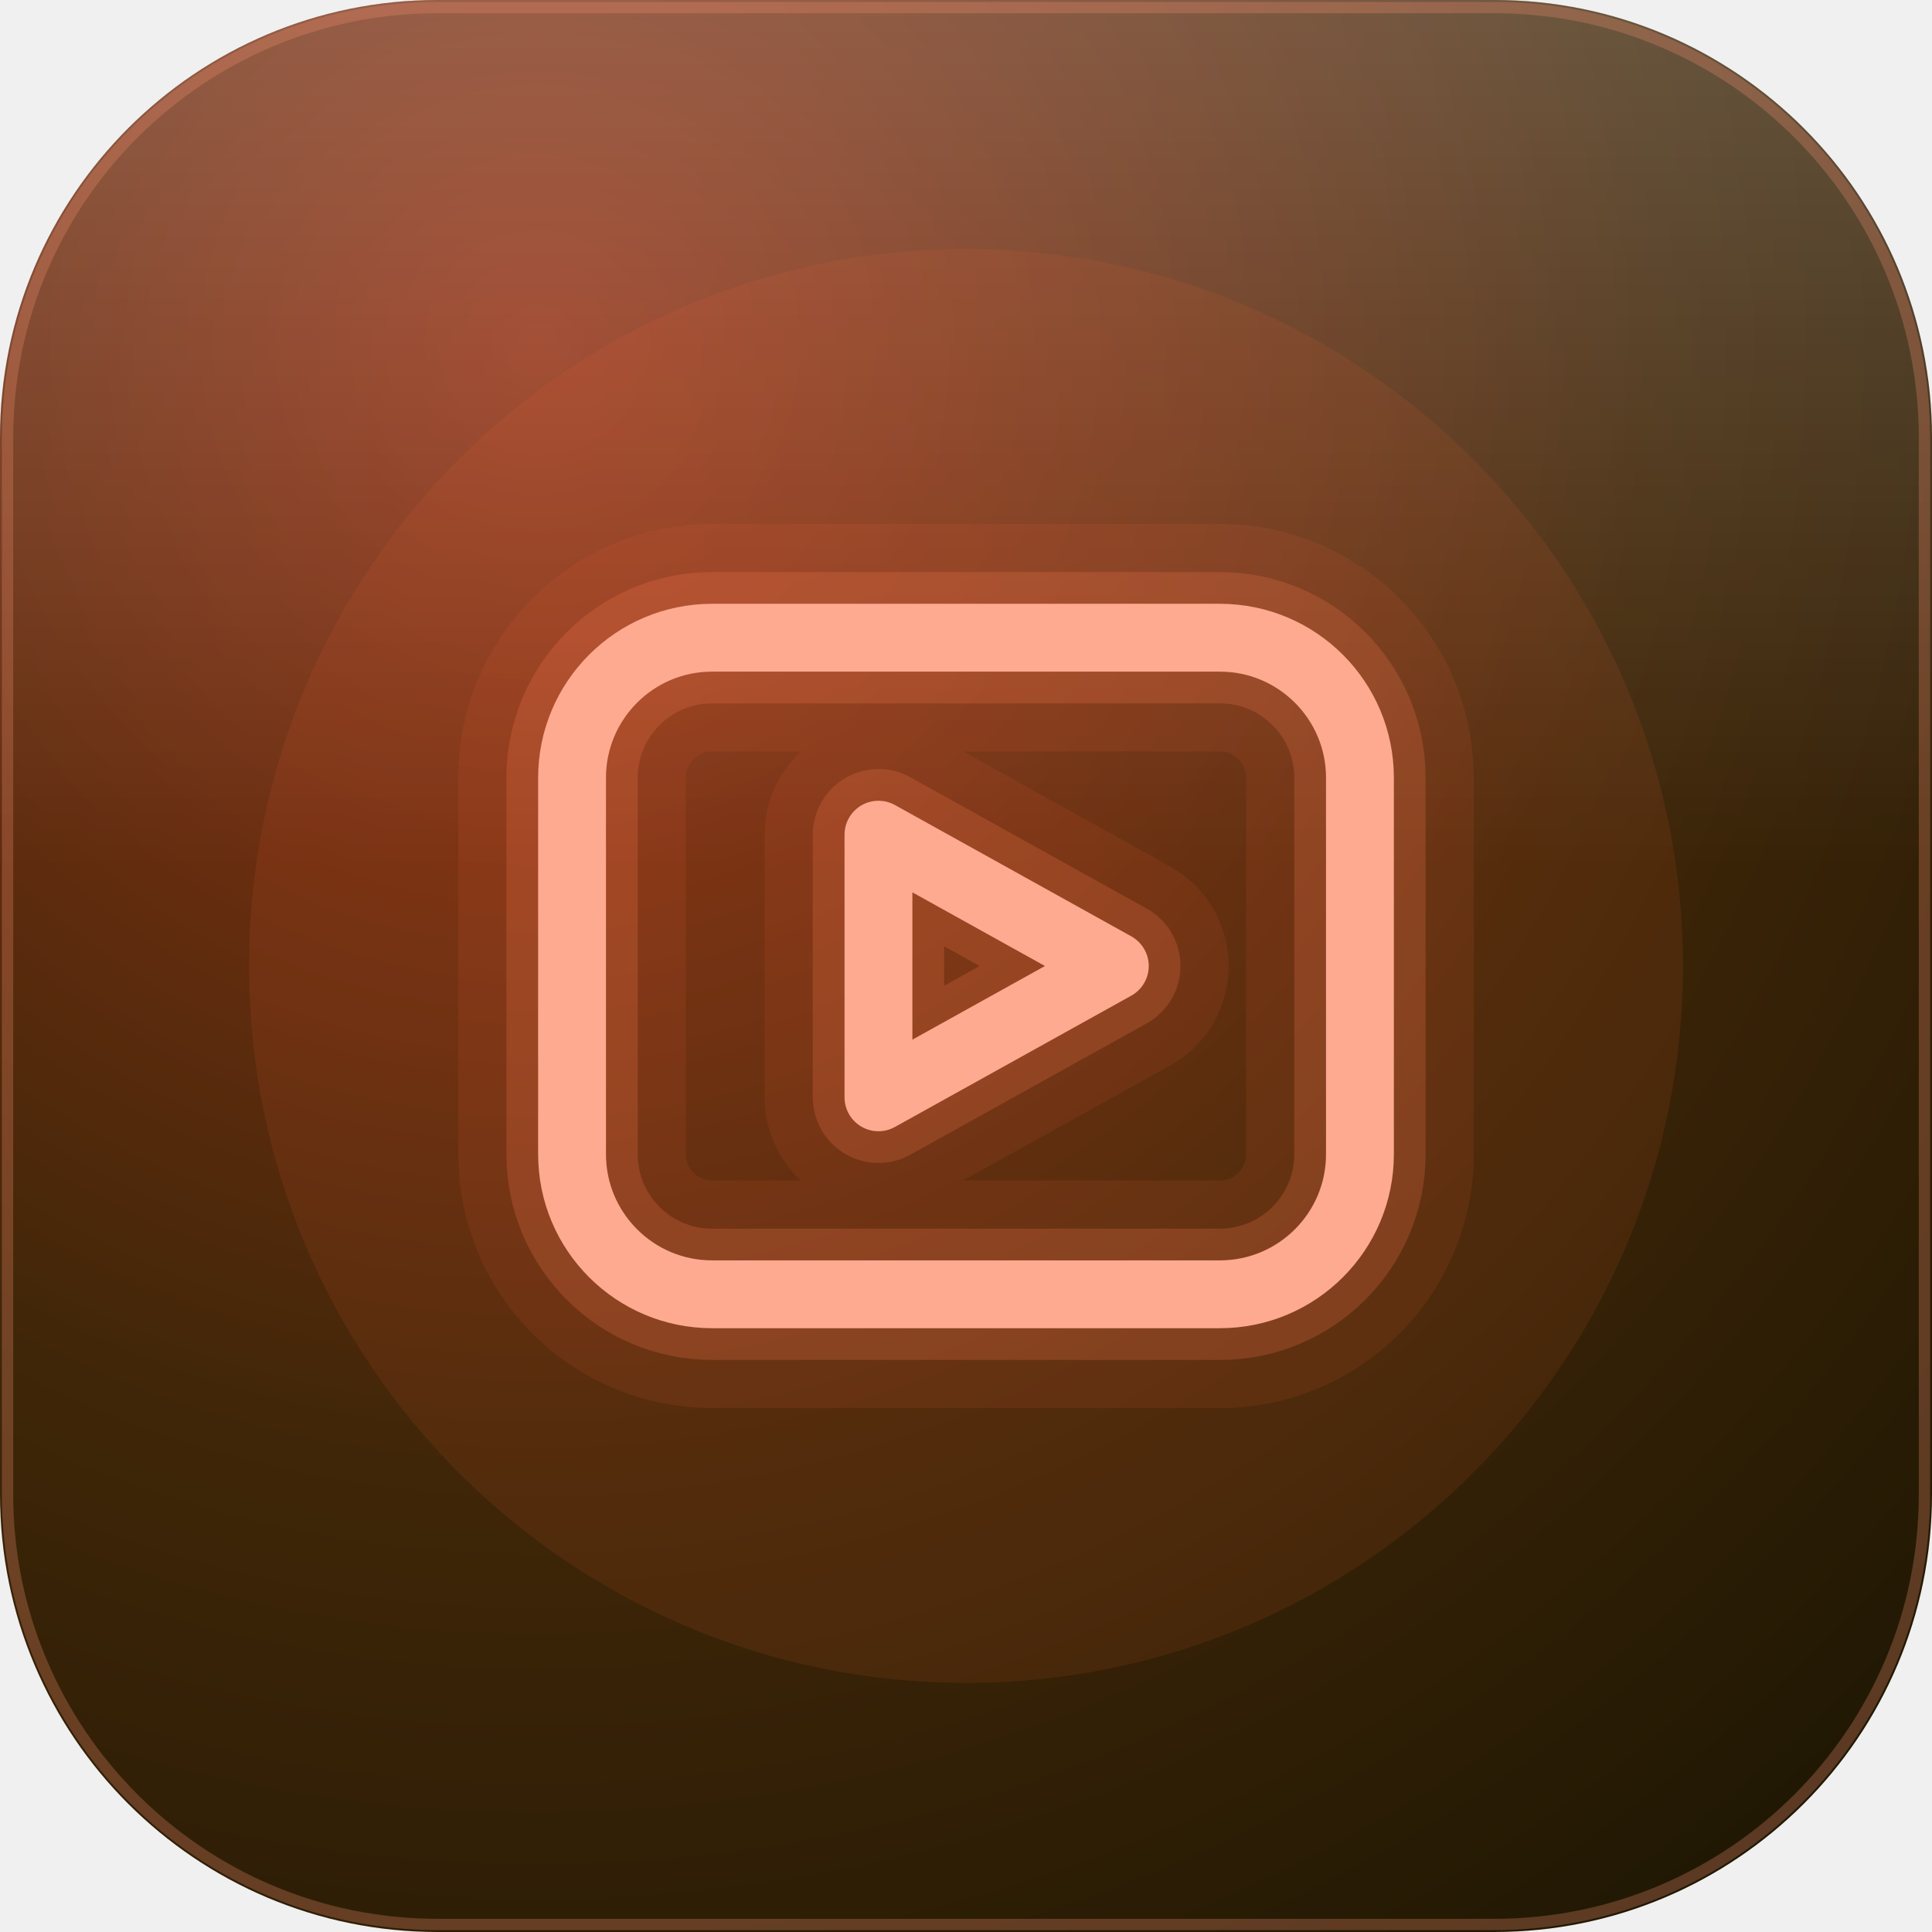
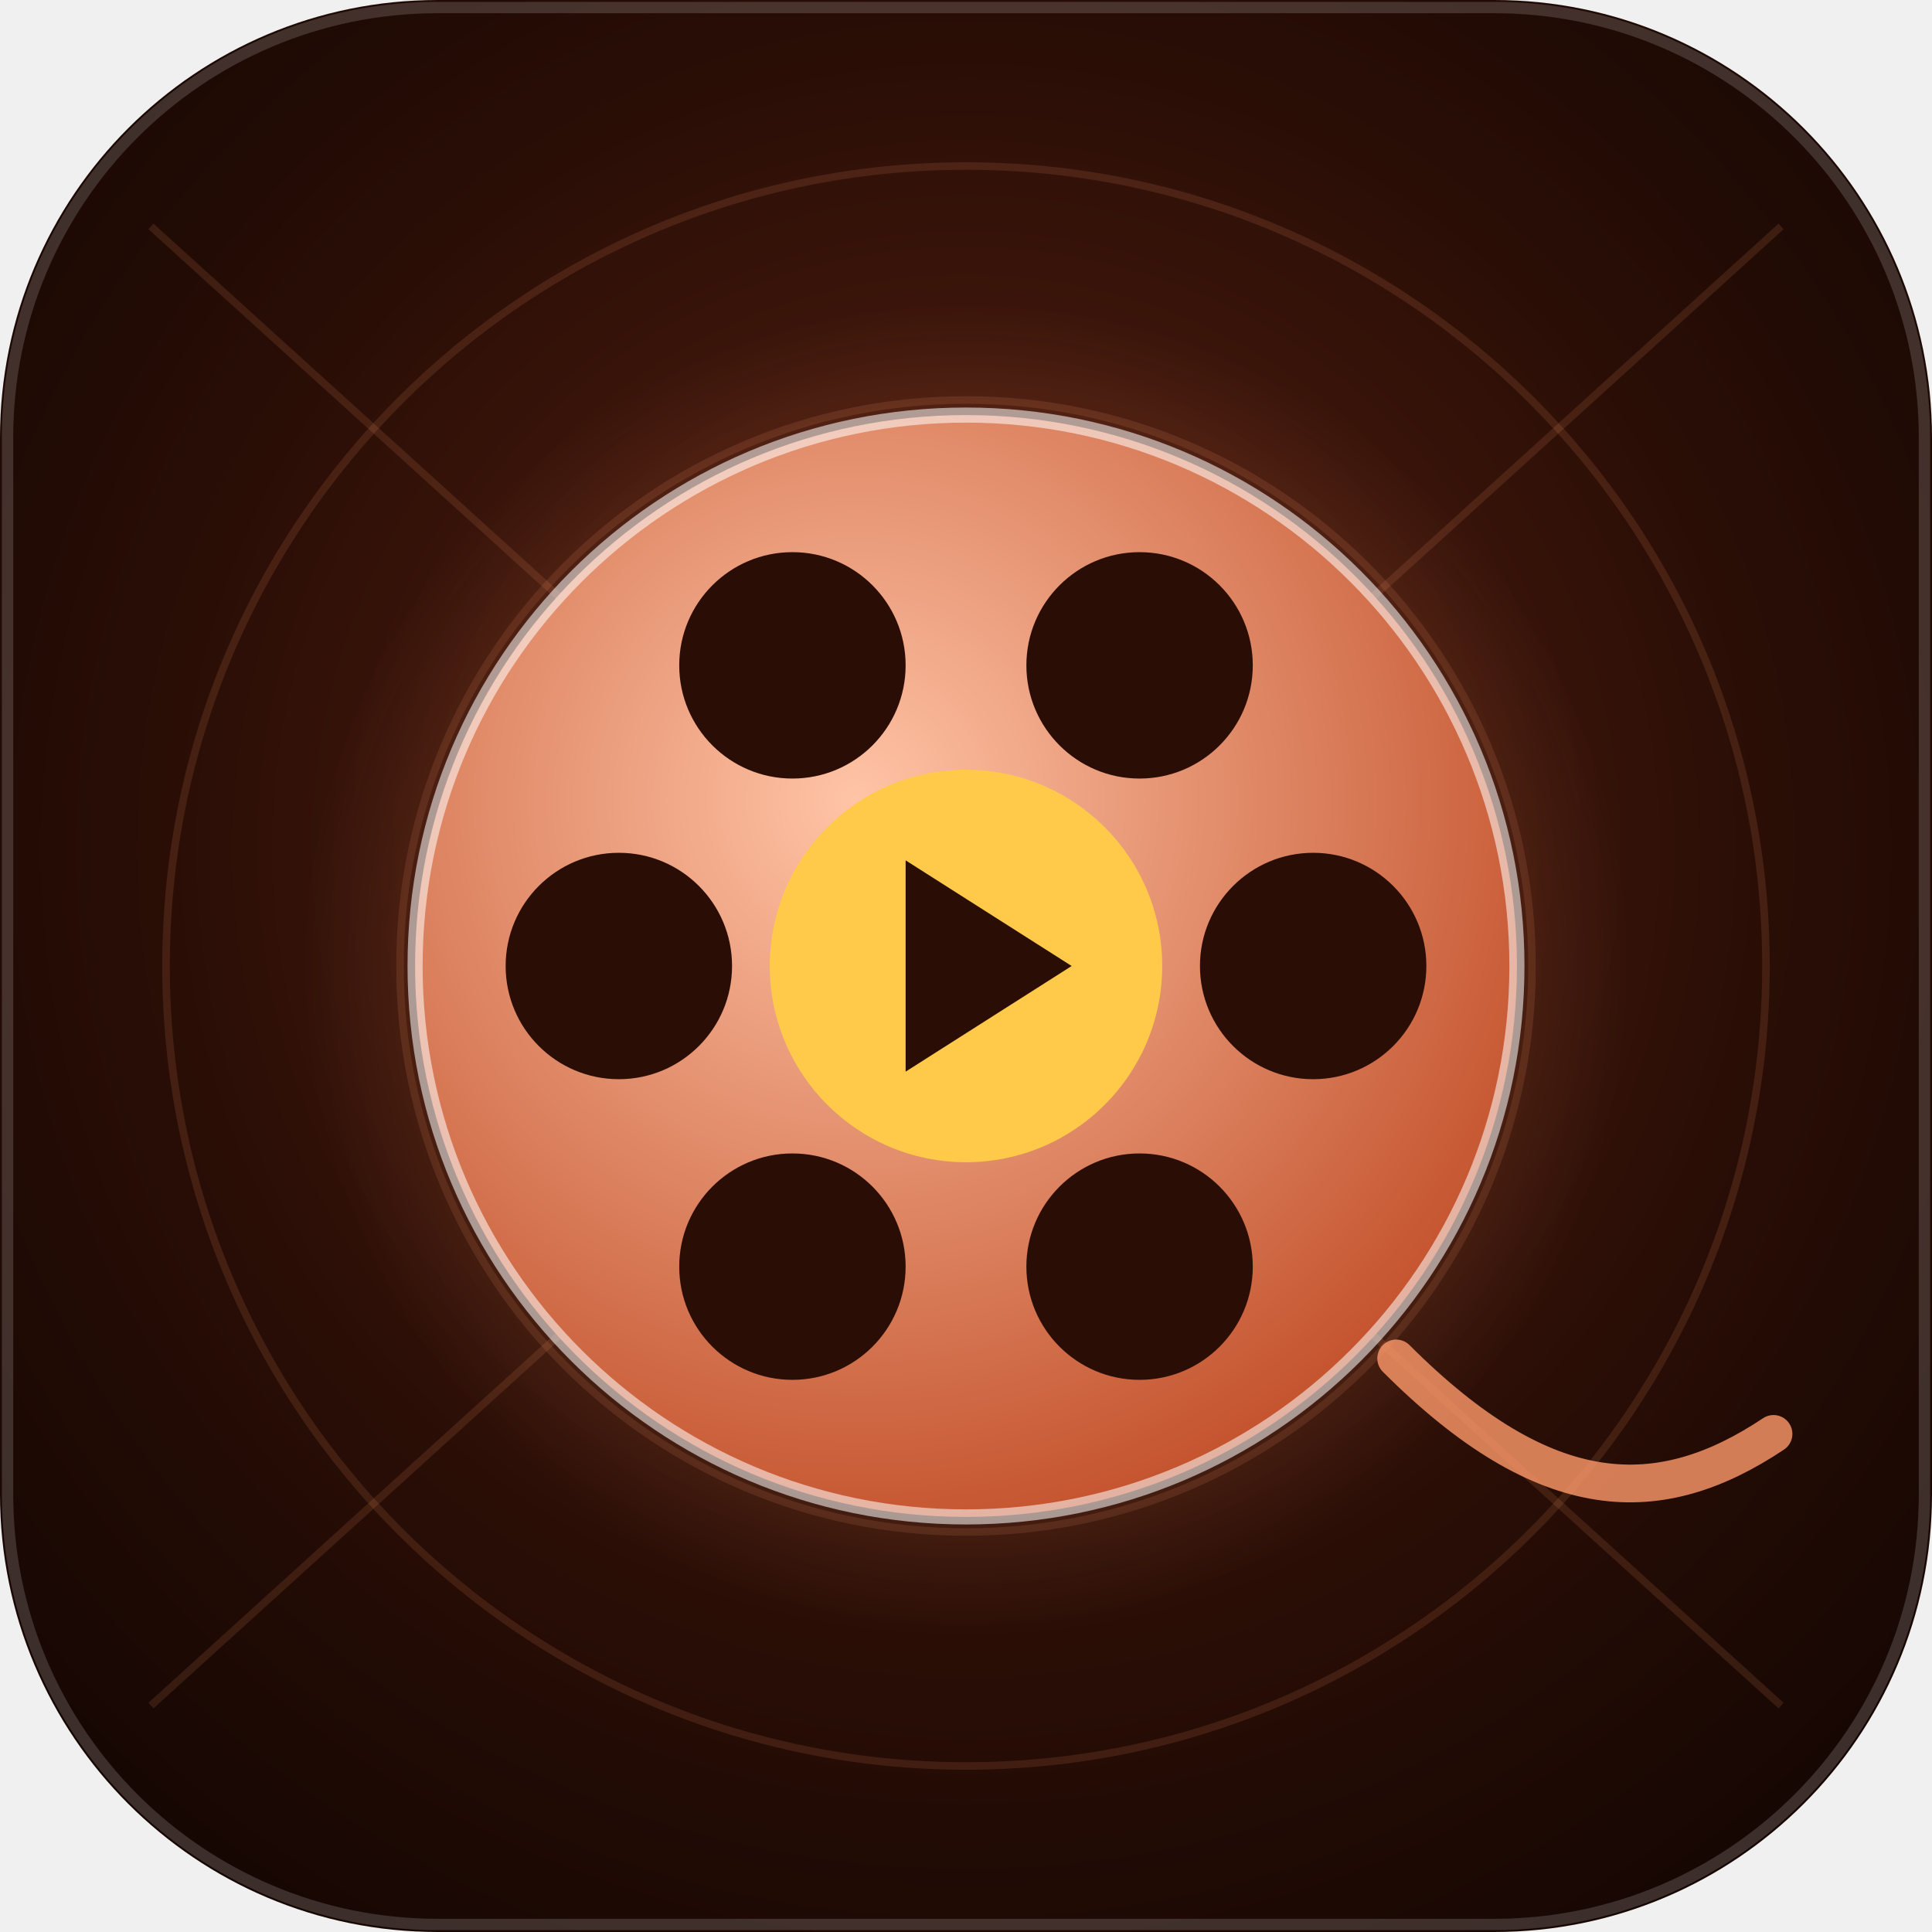
<svg xmlns="http://www.w3.org/2000/svg" viewBox="0 0 512 512">
-   <defs>
-     <radialGradient id="b" cx="28%" cy="18%" r="105%">
-       <stop offset="0" stop-color="hsl(14 72% 34%)" />
-       <stop offset=".55" stop-color="hsl(32 78% 14%)" />
-       <stop offset="1" stop-color="hsl(46 80% 6%)" />
-     </radialGradient>
-     <linearGradient id="s" x1="0" y1="0" x2="0" y2="1">
-       <stop offset="0" stop-color="#fff" stop-opacity=".22" />
-       <stop offset=".45" stop-color="#fff" stop-opacity="0" />
-     </linearGradient>
-     <clipPath id="c">
-       <rect width="512" height="512" rx="116" />
-     </clipPath>
-   </defs>
-   <g clip-path="url(#c)">
-     <rect width="512" height="512" fill="url(#b)" />
-     <rect width="512" height="512" fill="url(#s)" />
-     <circle cx="256" cy="256" r="190" fill="hsl(14 95% 60%)" opacity=".10" />
+   <clipPath id="r">
+     <rect width="512" height="512" rx="116" />
+   </clipPath>
+   <g clip-path="url(#r)">
+     <defs>
+       <radialGradient id="bg" cx="50%" cy="44%" r="74%">
+         <stop offset="0" stop-color="#5e2212" />
+         <stop offset=".55" stop-color="#2a0e06" />
+         <stop offset="1" stop-color="#0f0402" />
+       </radialGradient>
+       <radialGradient id="halo" cx="50%" cy="50%" r="50%">
+         <stop offset="0" stop-color="#ff9a6a" stop-opacity=".5" />
+         <stop offset="1" stop-color="#ff9a6a" stop-opacity="0" />
+       </radialGradient>
+       <radialGradient id="reel" cx="40%" cy="35%" r="70%">
+         <stop offset="0" stop-color="#ffc4a6" />
+         <stop offset="1" stop-color="#c2502a" />
+       </radialGradient>
+     </defs>
+     <rect width="512" height="512" fill="url(#bg)" />
+     <g fill="none" stroke="#ff9a6a" stroke-opacity=".13" stroke-width="2">
+       <circle cx="256" cy="256" r="150" />
+       <circle cx="256" cy="256" r="212" />
+       <path d="M256 256L40 60M256 256L472 60M256 256L40 452M256 256L472 452" />
+     </g>
+     <circle cx="256" cy="256" r="175" fill="url(#halo)" />
+     <circle cx="256" cy="256" r="146" fill="url(#reel)" stroke="#fff" stroke-opacity=".55" stroke-width="4" />
+     <g fill="#2a0e06">
+       <circle cx="348.0" cy="256.0" r="30" />
+       <circle cx="302" cy="335.674" r="30" />
+       <circle cx="210" cy="335.674" r="30" />
+       <circle cx="164" cy="255.999" r="30" />
+       <circle cx="210.001" cy="176.325" r="30" />
+       <circle cx="302.001" cy="176.326" r="30" />
+     </g>
+     <circle cx="256" cy="256" r="52" fill="#ffc94a" />
+     <path d="M240 228 L284 256 L240 284Z" fill="#2a0e06" />
+     <path d="M370 360 C410 400 440 400 470 380" fill="none" stroke="#ff9a6a" stroke-width="10" stroke-linecap="round" opacity=".8" />
  </g>
-   <g transform="translate(256 256) scale(11.6) translate(-12 -12)" fill="none" stroke-linecap="round" stroke-linejoin="round" color="hsl(14 96% 76%)">
-     <g stroke="hsl(14 100% 62%)" stroke-width="5.2" opacity=".10">
-       <rect x="3" y="4.5" width="18" height="15" rx="3.2" />
-       <path d="M10 9l5.4 3L10 15z" />
-     </g>
-     <g stroke="hsl(14 100% 66%)" stroke-width="3" opacity=".22">
-       <rect x="3" y="4.5" width="18" height="15" rx="3.2" />
-       <path d="M10 9l5.4 3L10 15z" />
-     </g>
-     <g stroke="hsl(14 96% 78%)" stroke-width="1.55">
-       <rect x="3" y="4.5" width="18" height="15" rx="3.2" />
-       <path d="M10 9l5.4 3L10 15z" />
-     </g>
-   </g>
-   <rect x="2" y="2" width="508" height="508" rx="114" fill="none" stroke="hsl(14 85% 70%)" stroke-opacity=".28" stroke-width="3" />
+   <rect x="2" y="2" width="508" height="508" rx="114" fill="none" stroke="#fff" stroke-opacity=".16" stroke-width="3" />
</svg>
